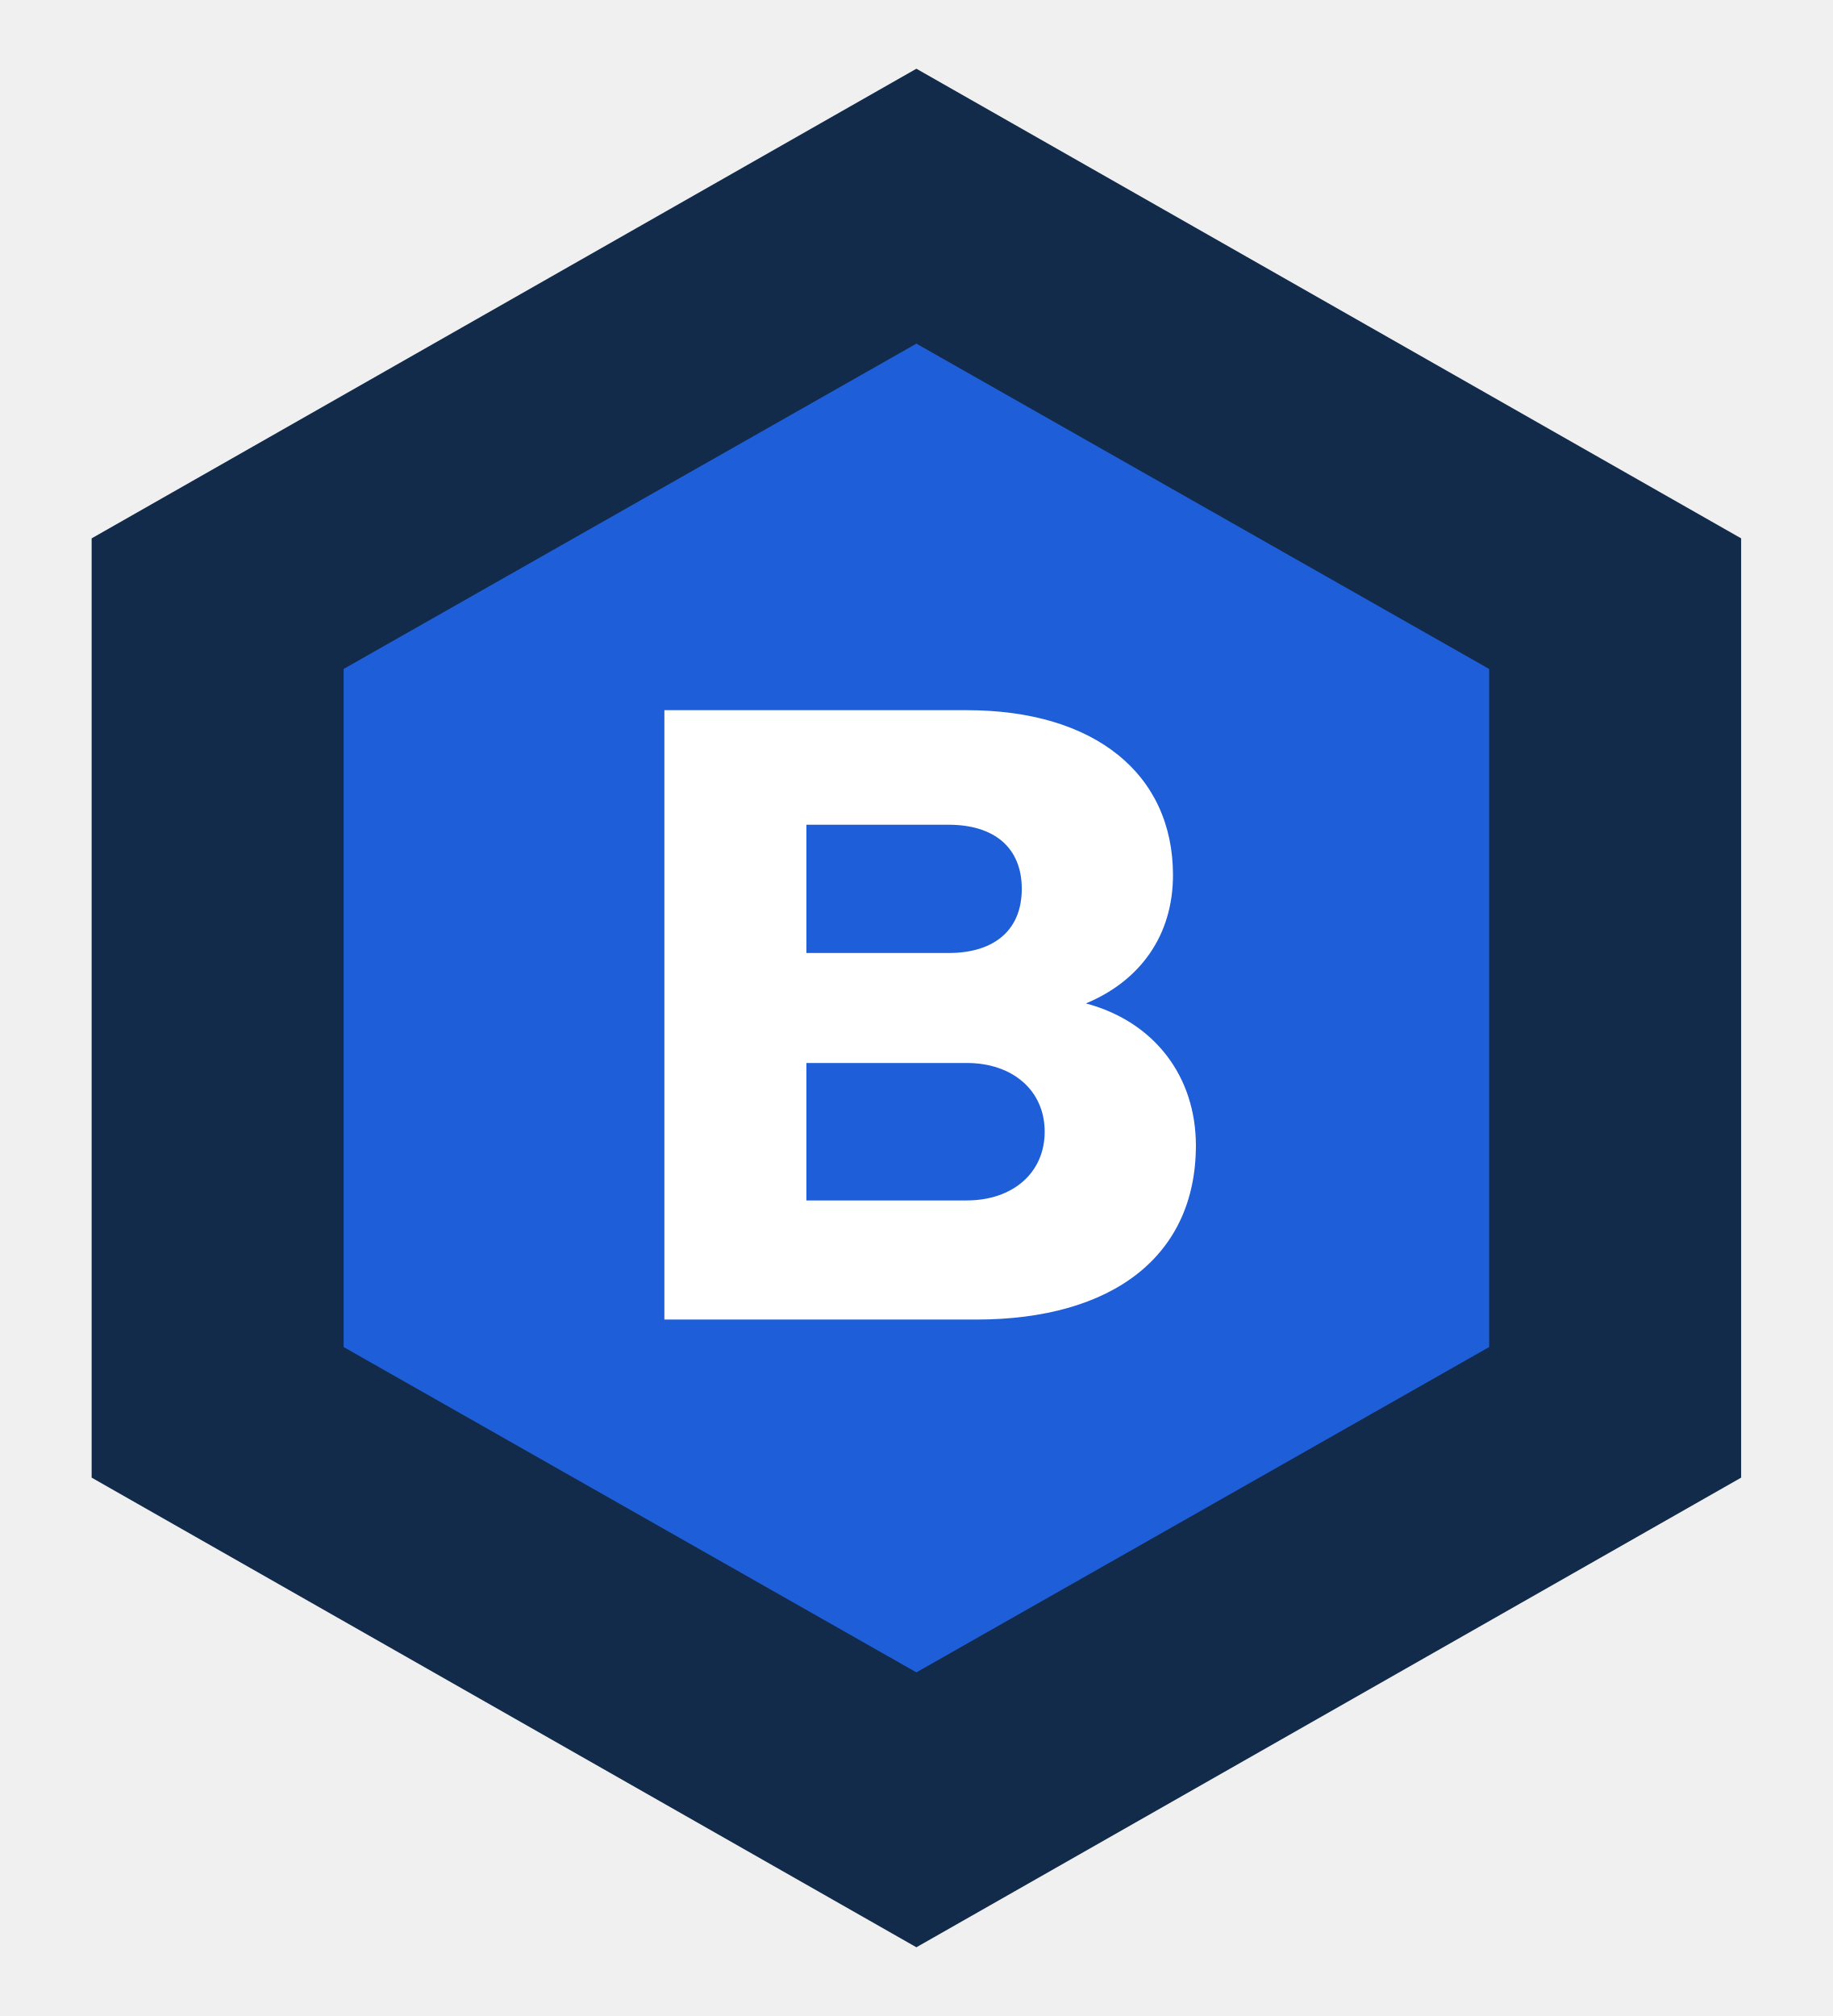
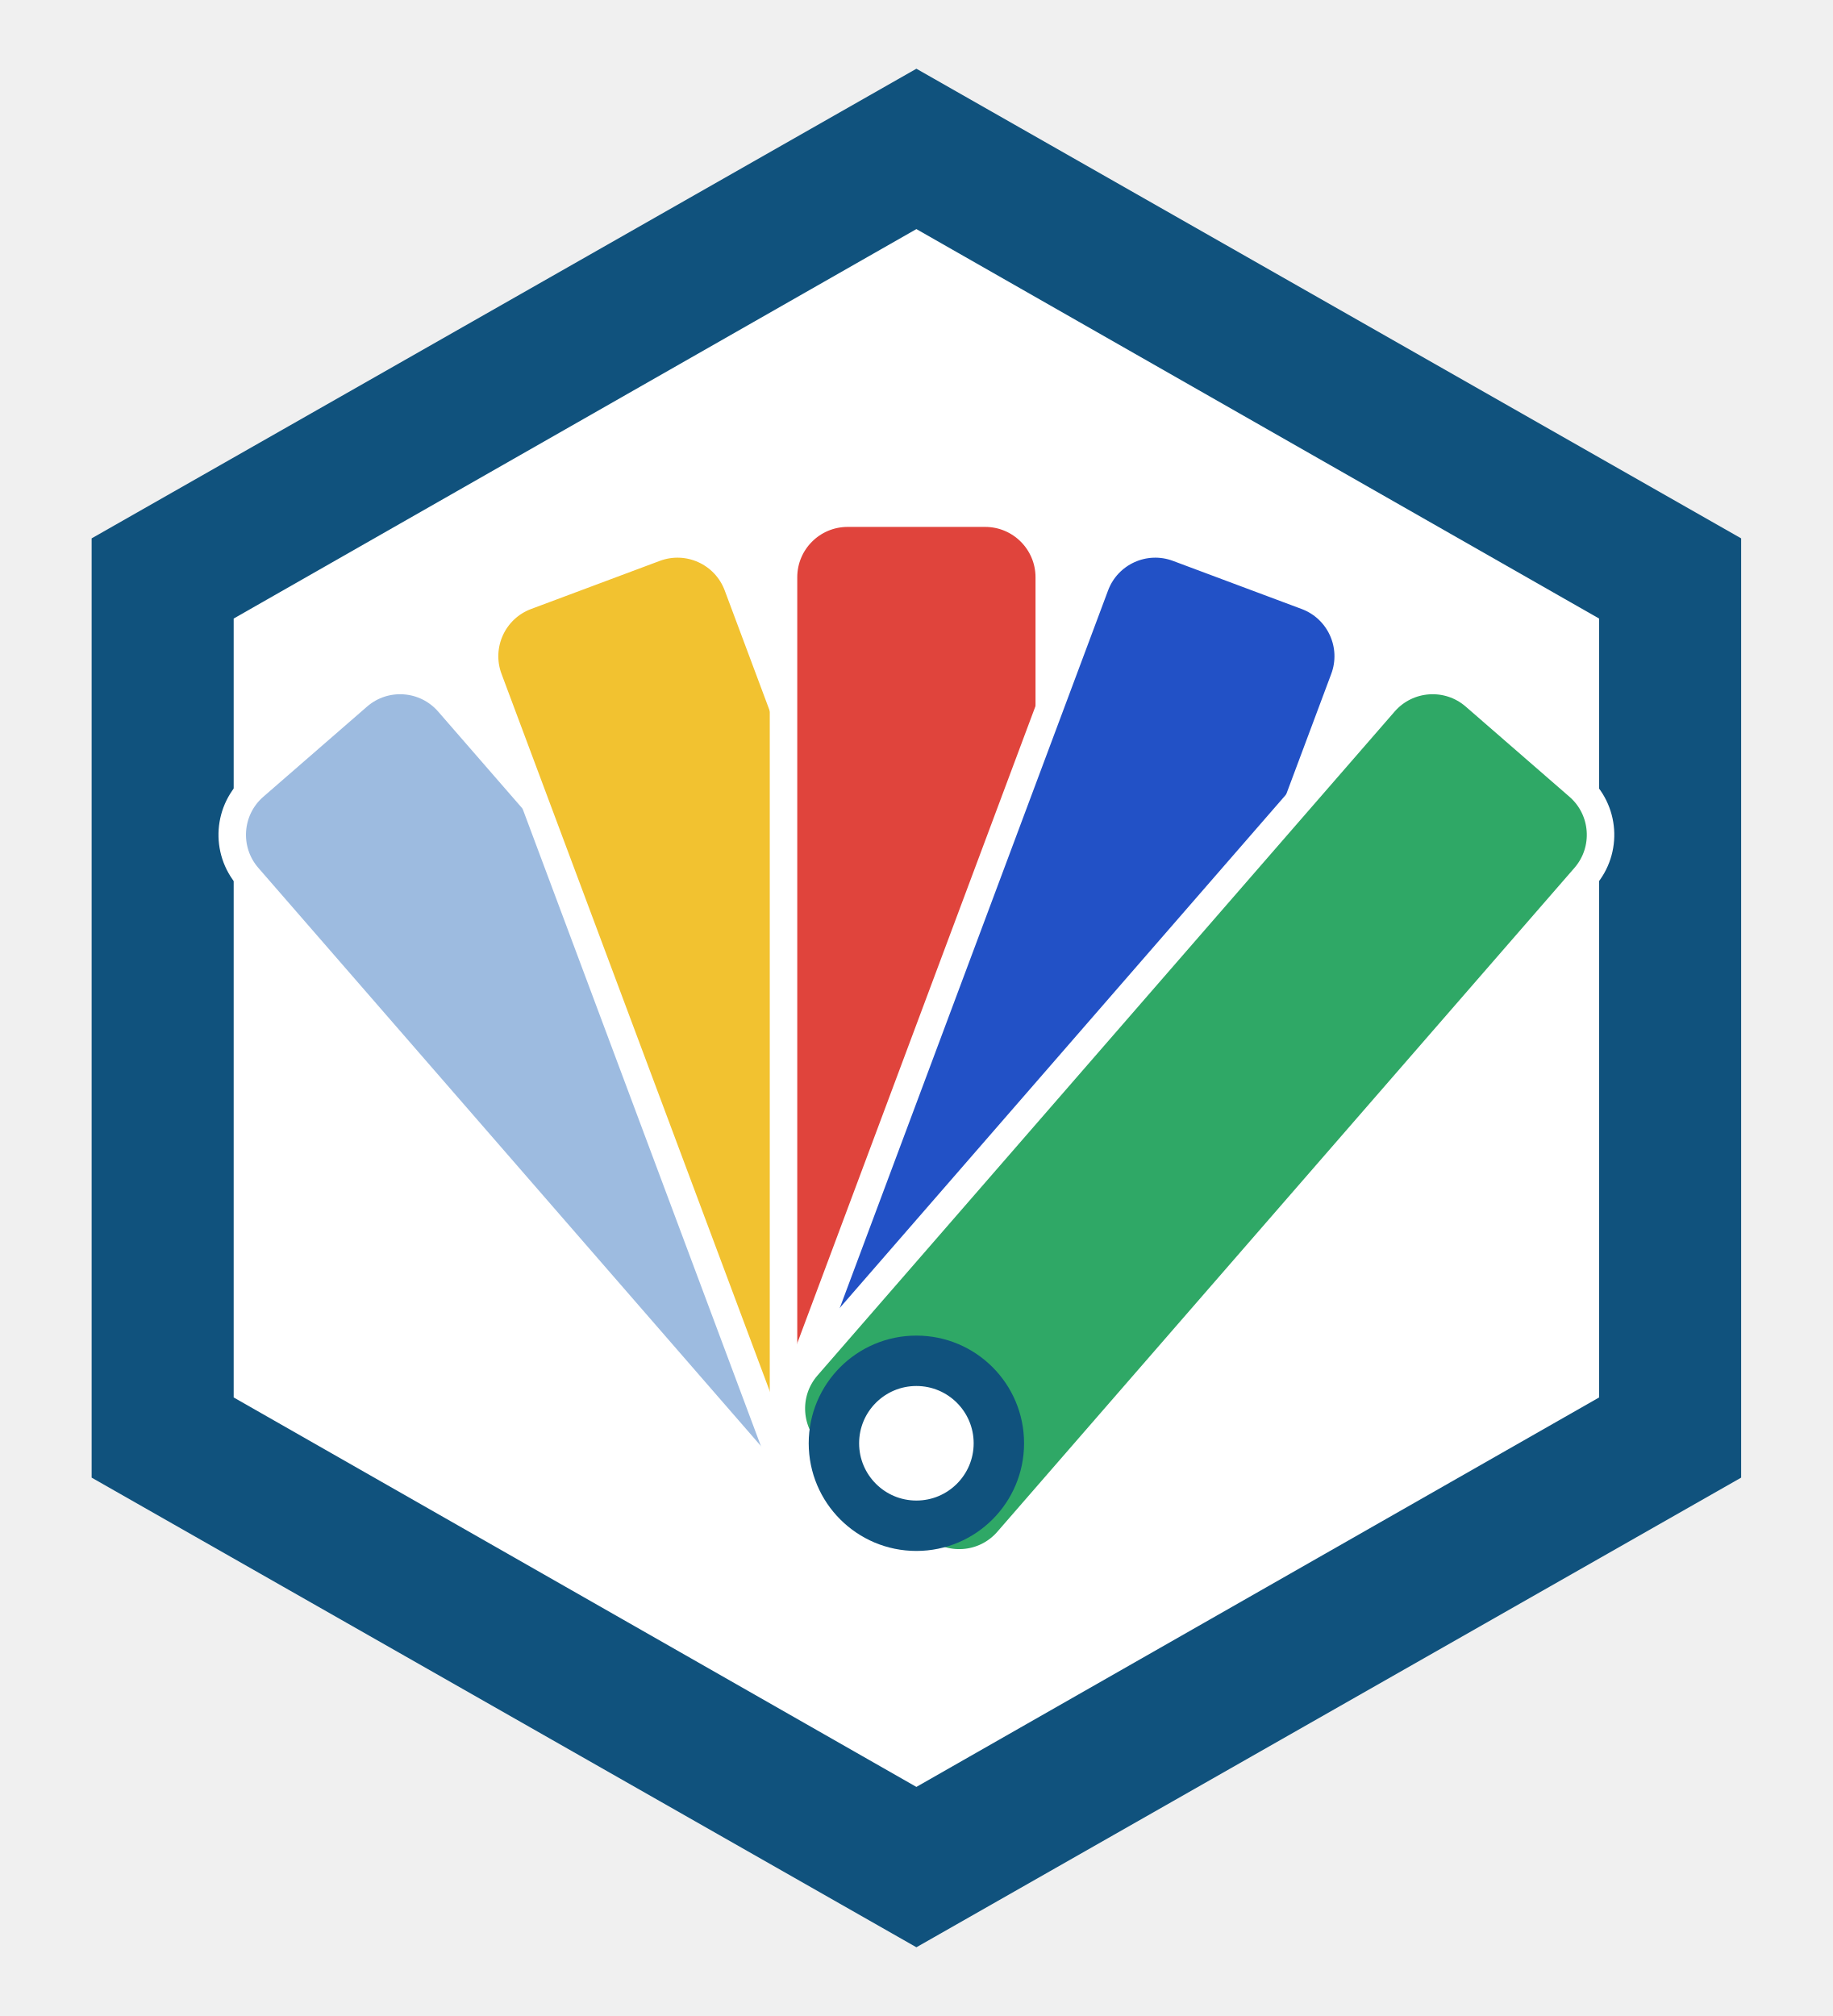
- <svg xmlns="http://www.w3.org/2000/svg" viewBox="0 0 40 44" role="img" aria-label="Brisbane Plastics Company">
-   <path d="M20 1.5 38 11.75v20.5L20 42.5 2 32.25v-20.5z" fill="#122B4A" />
-   <path d="M20 7.5 32.5 14.6v14.8L20 36.5 7.5 29.4V14.6z" fill="#1E5FD9" />
-   <path d="M14.5 15.5h6.6c2.8 0 4.5 1.4 4.5 3.6 0 1.3-.7 2.3-1.9 2.8 1.5.4 2.4 1.6 2.4 3.1 0 2.4-1.8 3.8-4.8 3.8h-6.8zm3.1 2.5v2.8h3.1c1 0 1.6-.5 1.6-1.4s-.6-1.4-1.6-1.4zm0 5.2v3h3.5c1 0 1.7-.6 1.7-1.5s-.7-1.5-1.7-1.5z" fill="#fff" />
+ <svg xmlns="http://www.w3.org/2000/svg" viewBox="0 0 40 44">
+   <path d="M20 1.5 38 11.75v20.5L20 42.5 2 32.25v-20.5z" fill="#10527D" />
+   <path d="M20 5 34.9 13.5v17L20 39 5.1 30.5v-17z" fill="#fff" />
+   <rect x="17.1" y="11.2" width="5.8" height="22" rx="1.4" fill="#9DBBE0" stroke="#fff" stroke-width=".6" transform="rotate(-41 20 31.5)" />
+   <rect x="17.1" y="11.2" width="5.8" height="22" rx="1.4" fill="#F2C230" stroke="#fff" stroke-width=".6" transform="rotate(-20.5 20 31.5)" />
+   <rect x="17.1" y="11.2" width="5.8" height="22" rx="1.4" fill="#E0443C" stroke="#fff" stroke-width=".6" transform="rotate(0 20 31.5)" />
+   <rect x="17.1" y="11.2" width="5.8" height="22" rx="1.4" fill="#2251C6" stroke="#fff" stroke-width=".6" transform="rotate(20.5 20 31.5)" />
+   <rect x="17.1" y="11.2" width="5.8" height="22" rx="1.4" fill="#2FA866" stroke="#fff" stroke-width=".6" transform="rotate(41 20 31.5)" />
+   <circle cx="20" cy="31.5" r="1.8" fill="#fff" stroke="#10527D" stroke-width="1.1" />
</svg>
